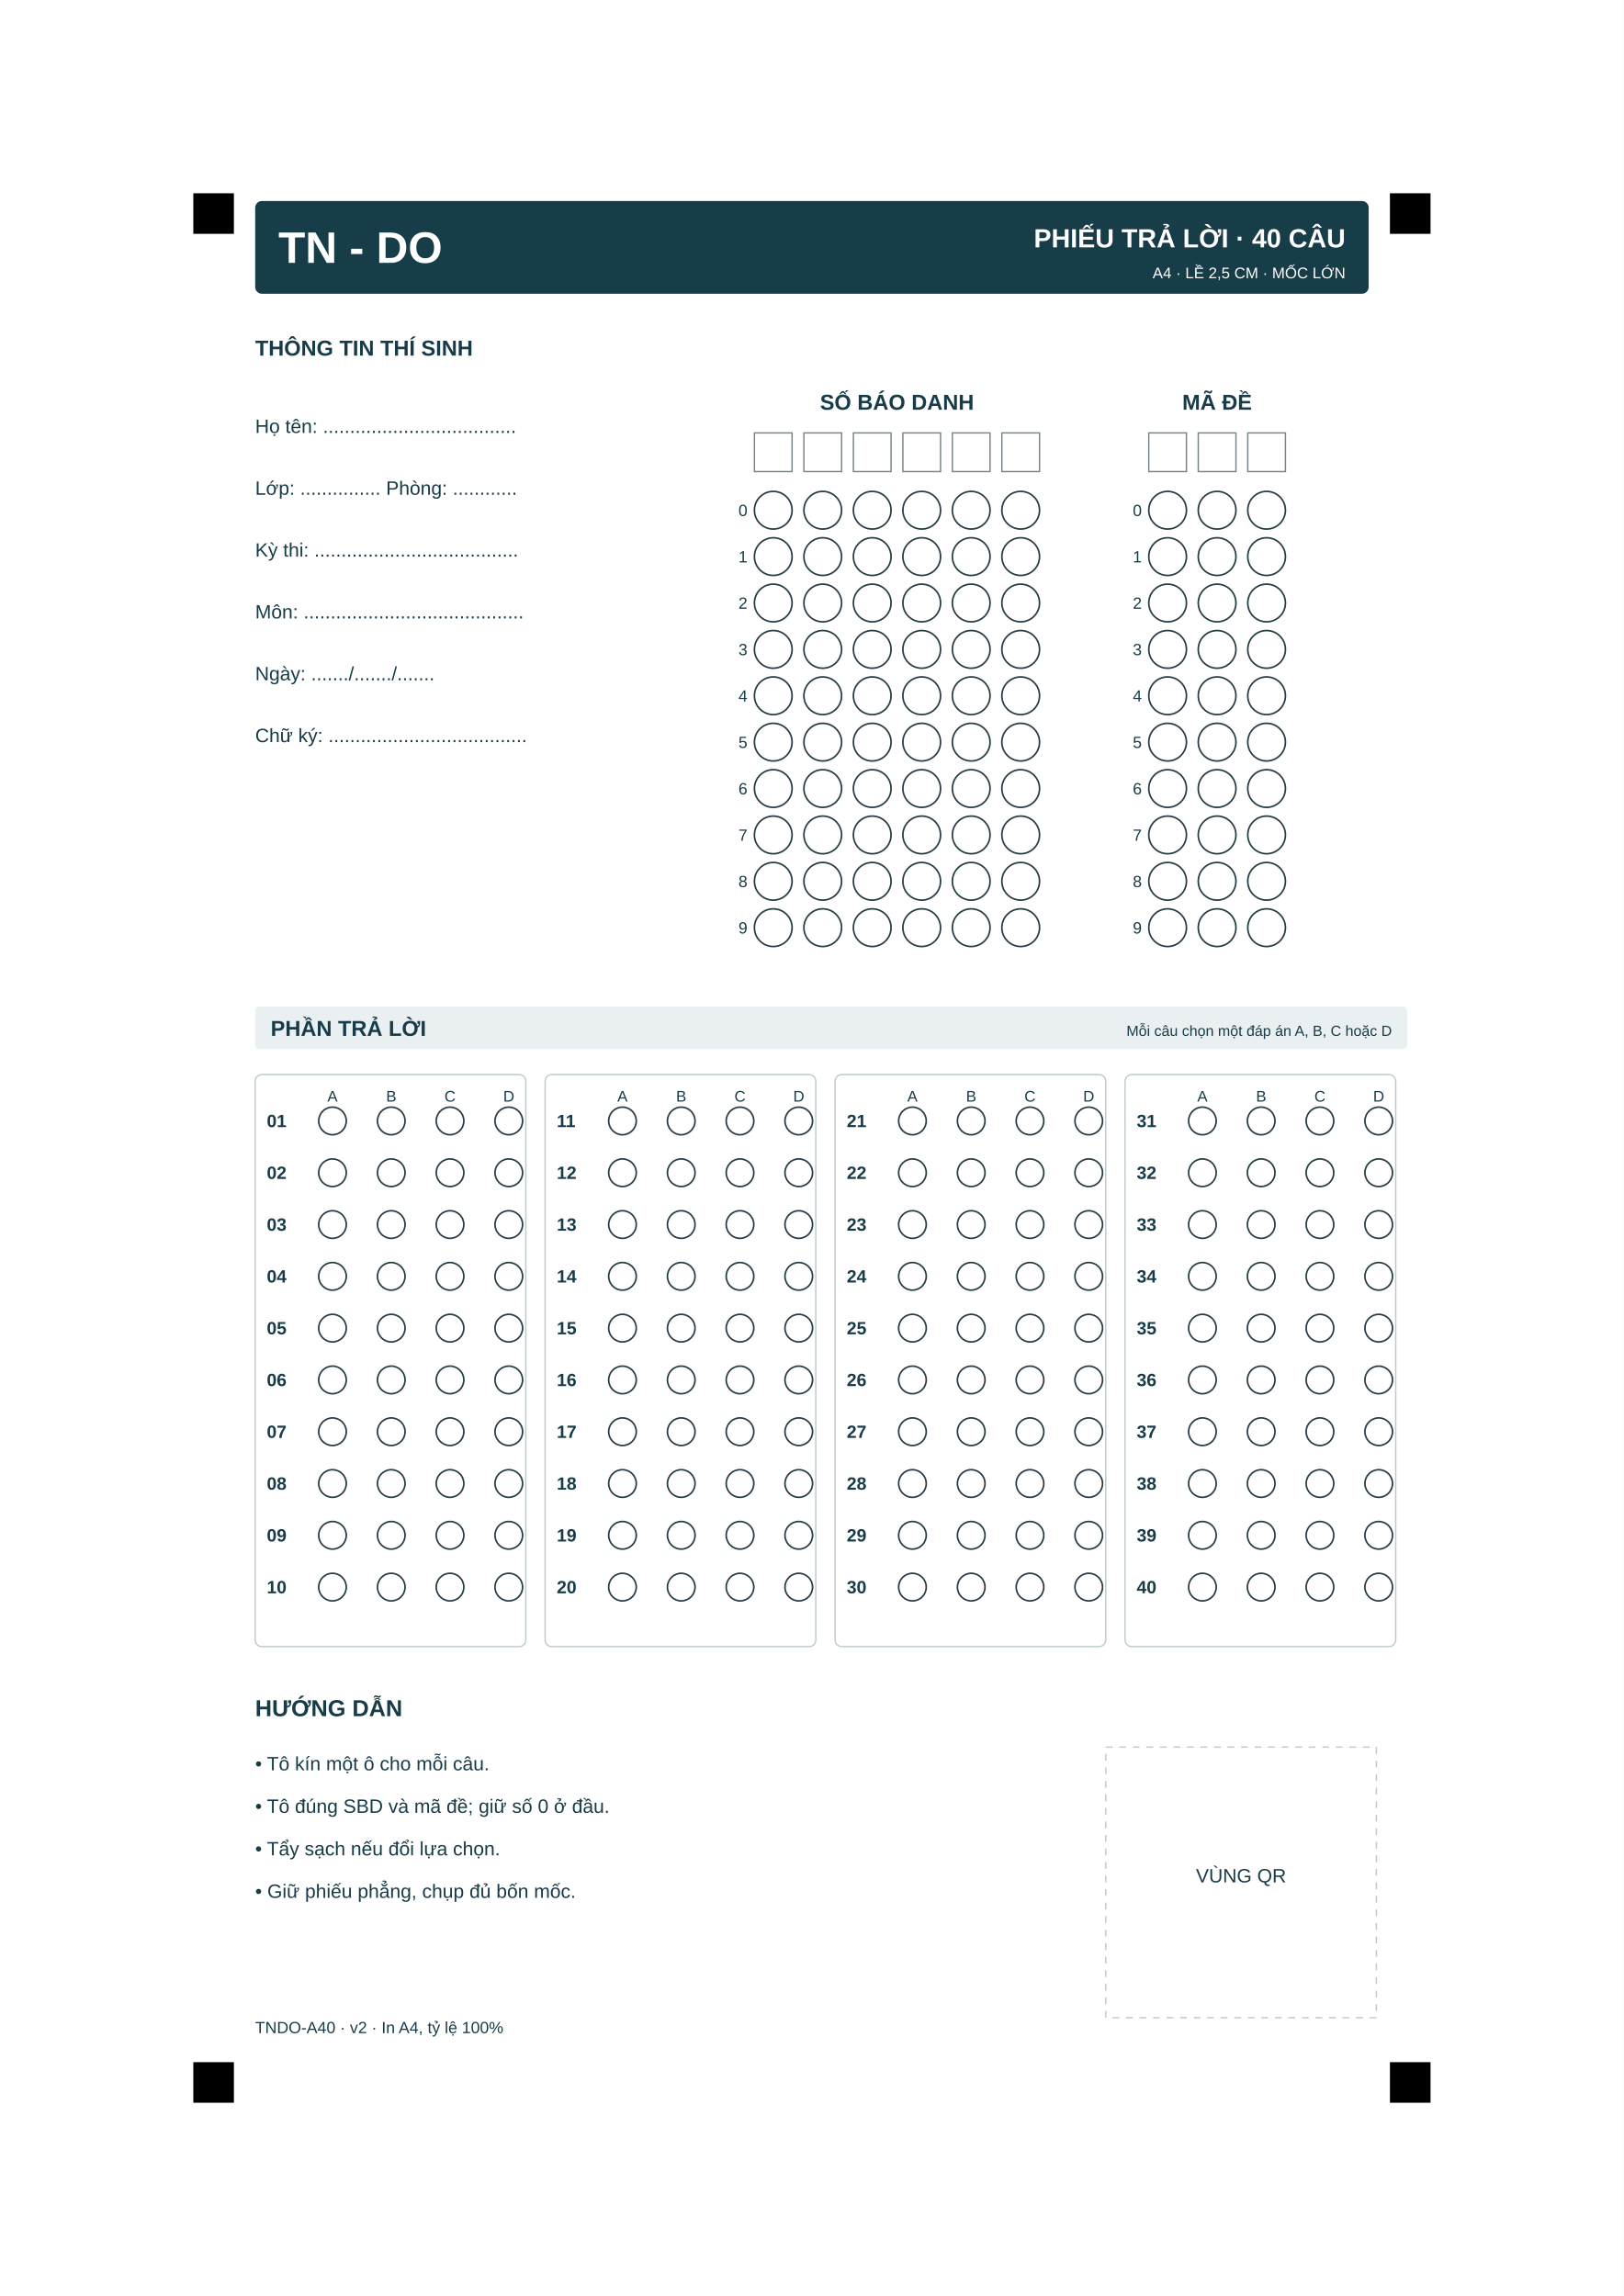
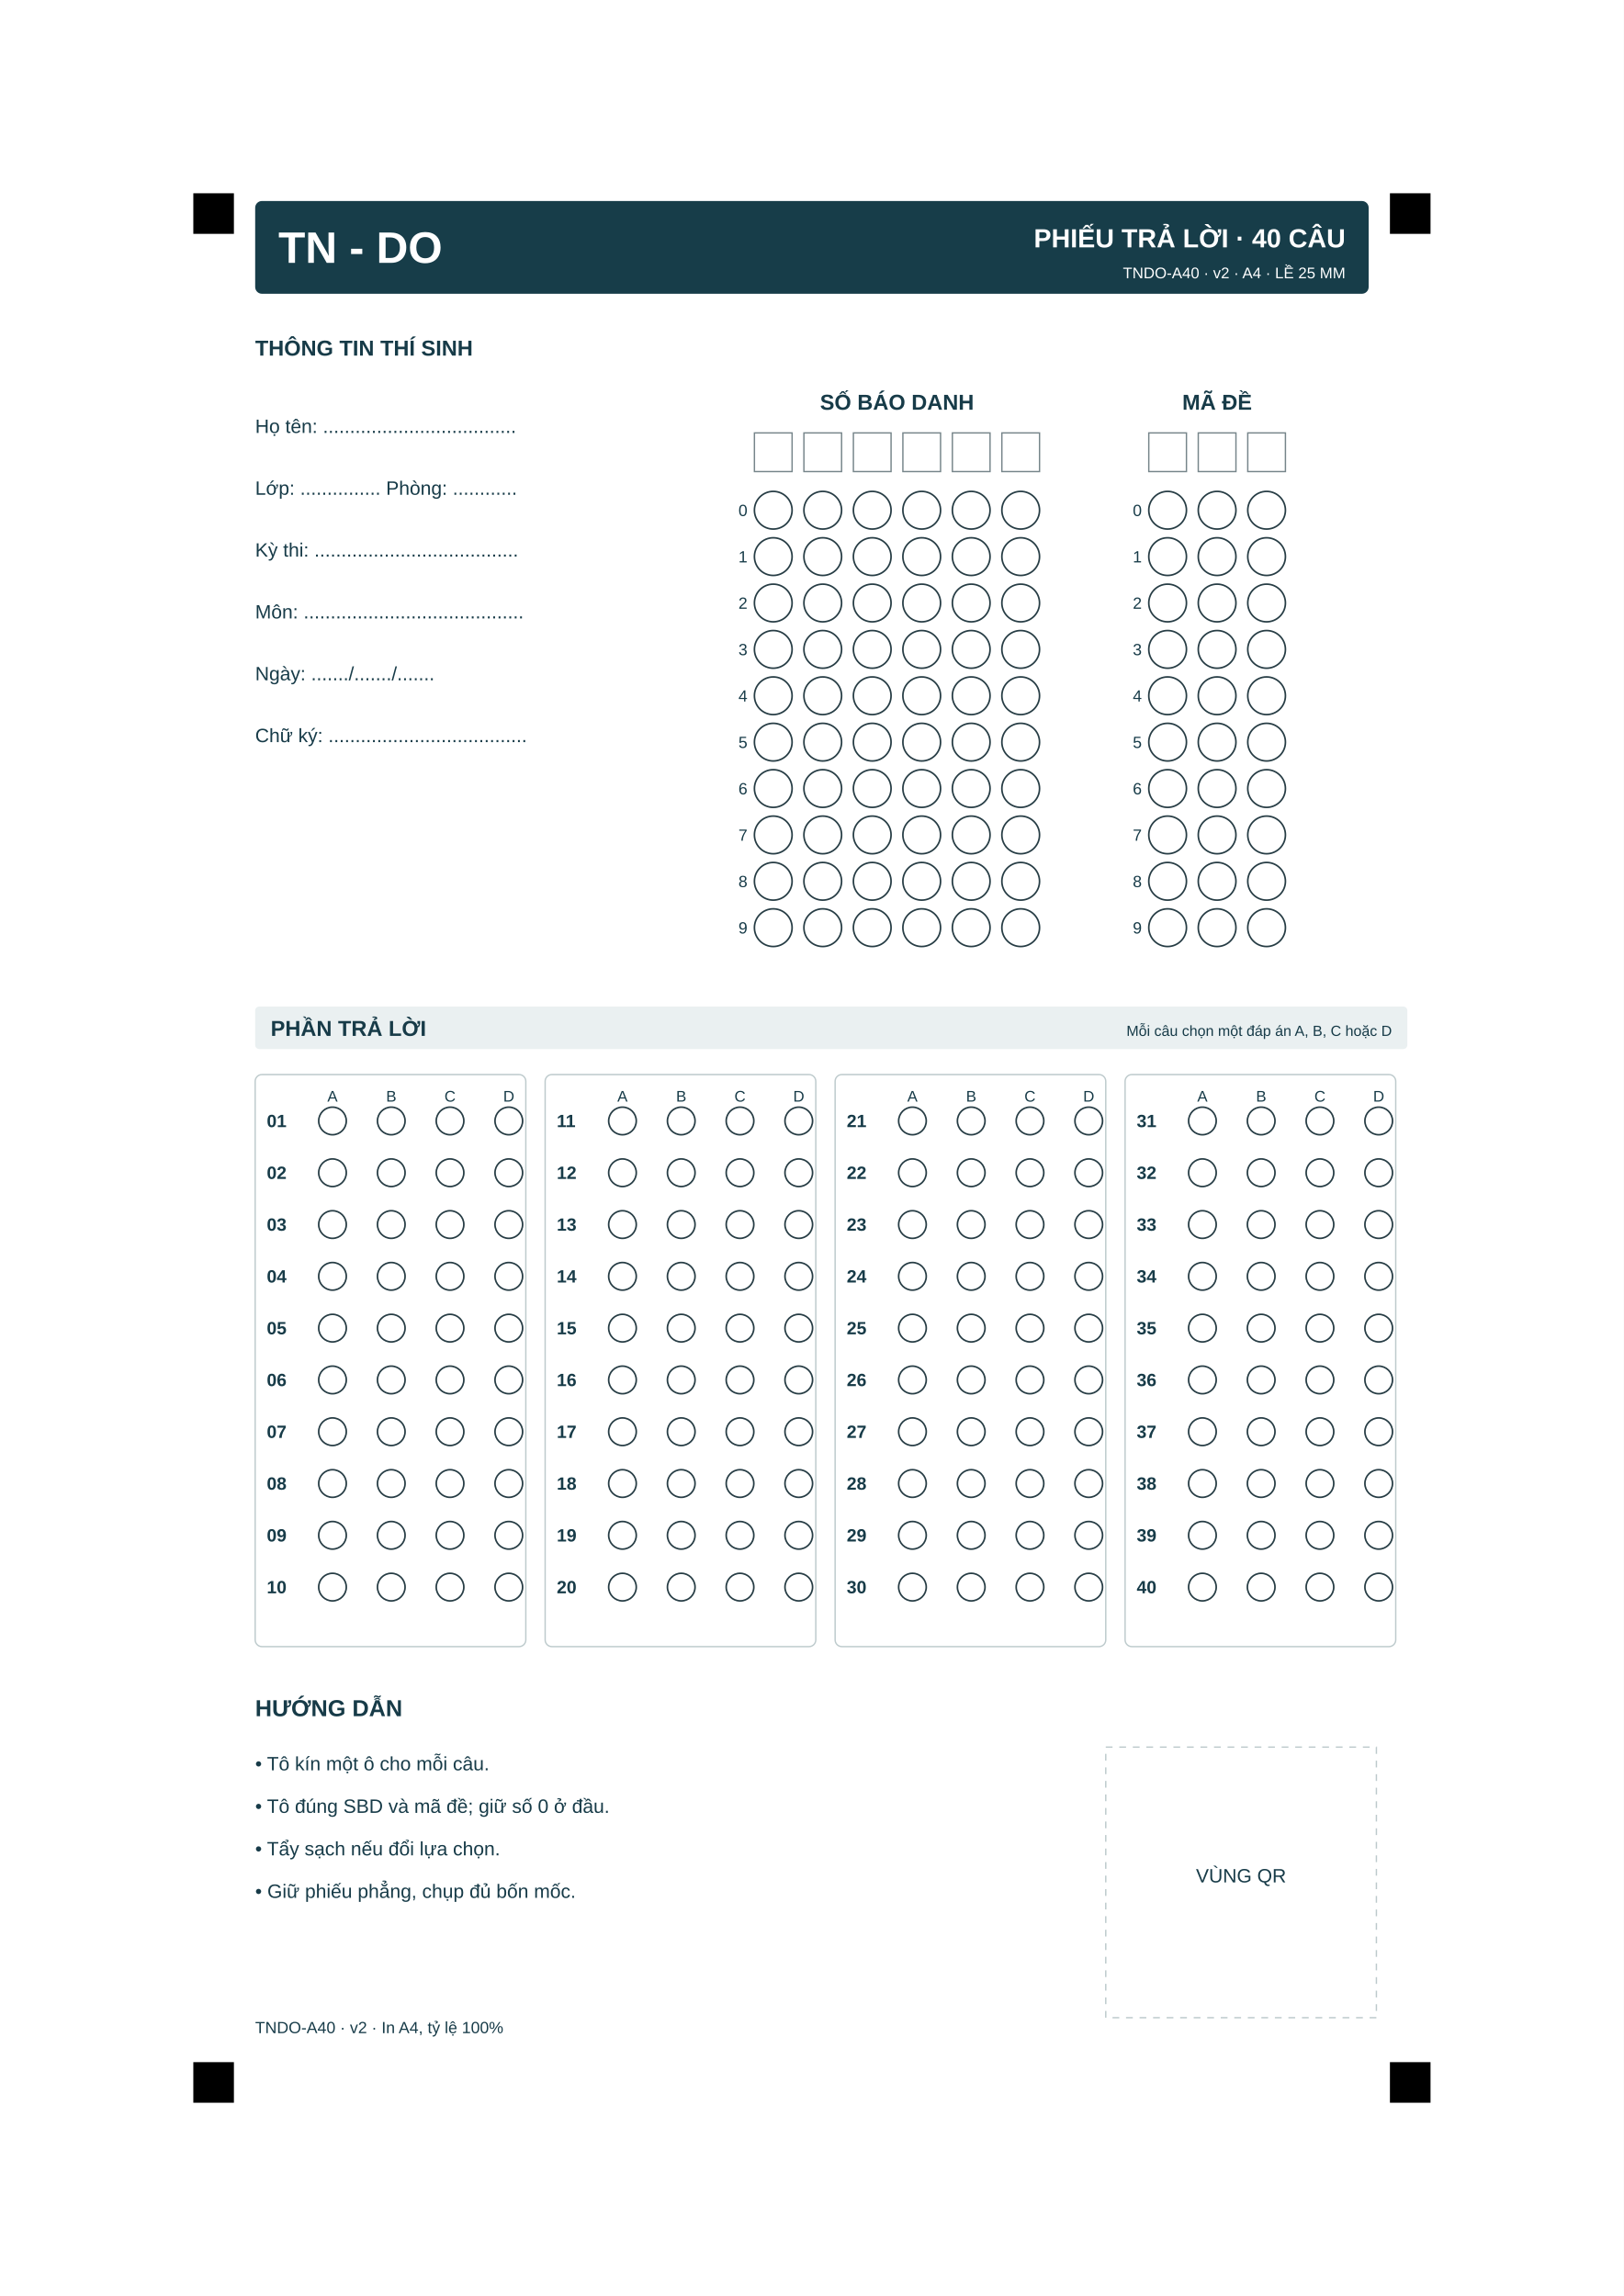
<svg xmlns="http://www.w3.org/2000/svg" width="1200" height="1697" viewBox="0 0 1200 1697" role="img" aria-label="TN - DO · A4 40 câu">
  <rect x="0" y="0" width="1200" height="1697" fill="white" />
  <rect x="188.571" y="148.559" width="822.857" height="68.566" rx="5" fill="#173d49" />
  <text x="205.714" y="194.269" font-family="Arial,sans-serif" font-size="32.571" fill="#173b48" font-weight="700" style="fill:white">TN - DO</text>
  <text x="994.286" y="182.842" font-family="Arial,sans-serif" font-size="19.429" fill="#173b48" font-weight="700" text-anchor="end" style="fill:white">PHIẾU TRẢ LỜI · 40 CÂU</text>
-   <text x="994.286" y="205.697" font-family="Arial,sans-serif" font-size="11.429" fill="#173b48" text-anchor="end" style="fill:white">A4 · LỀ 2,5 CM · MỐC LỚN</text>
+   <text x="994.286" y="205.697" font-family="Arial,sans-serif" font-size="11.429" fill="#173b48" text-anchor="end" style="fill:white">TNDO-A40 · v2 · A4 · LỀ 25 MM</text>
  <text x="188.571" y="262.835" font-family="Arial,sans-serif" font-size="16" fill="#173b48" font-weight="700">THÔNG TIN THÍ SINH</text>
  <text x="188.571" y="319.973" font-family="Arial,sans-serif" font-size="14.286" fill="#173b48">Họ tên: ....................................</text>
  <text x="188.571" y="365.684" font-family="Arial,sans-serif" font-size="14.286" fill="#173b48">Lớp: ............... Phòng: ............</text>
  <text x="188.571" y="411.394" font-family="Arial,sans-serif" font-size="14.286" fill="#173b48">Kỳ thi: ......................................</text>
  <text x="188.571" y="457.104" font-family="Arial,sans-serif" font-size="14.286" fill="#173b48">Môn: .........................................</text>
  <text x="188.571" y="502.815" font-family="Arial,sans-serif" font-size="14.286" fill="#173b48">Ngày: ......./......./.......</text>
  <text x="188.571" y="548.525" font-family="Arial,sans-serif" font-size="14.286" fill="#173b48">Chữ ký: .....................................</text>
  <text x="662.857" y="302.832" font-family="Arial,sans-serif" font-size="16" fill="#173b48" font-weight="700" text-anchor="middle">SỐ BÁO DANH</text>
  <rect x="557.509" y="319.973" width="27.84" height="28.569" fill="white" stroke="#76858a" stroke-width="1" />
  <circle cx="571.429" cy="377.111" r="13.92" fill="white" stroke="#273d45" stroke-width="1.2" />
  <circle cx="571.429" cy="411.394" r="13.92" fill="white" stroke="#273d45" stroke-width="1.2" />
  <circle cx="571.429" cy="445.677" r="13.92" fill="white" stroke="#273d45" stroke-width="1.2" />
  <circle cx="571.429" cy="479.96" r="13.92" fill="white" stroke="#273d45" stroke-width="1.2" />
  <circle cx="571.429" cy="514.242" r="13.92" fill="white" stroke="#273d45" stroke-width="1.2" />
  <circle cx="571.429" cy="548.525" r="13.92" fill="white" stroke="#273d45" stroke-width="1.2" />
  <circle cx="571.429" cy="582.808" r="13.92" fill="white" stroke="#273d45" stroke-width="1.2" />
  <circle cx="571.429" cy="617.091" r="13.92" fill="white" stroke="#273d45" stroke-width="1.2" />
  <circle cx="571.429" cy="651.374" r="13.92" fill="white" stroke="#273d45" stroke-width="1.2" />
  <circle cx="571.429" cy="685.657" r="13.92" fill="white" stroke="#273d45" stroke-width="1.2" />
  <rect x="594.08" y="319.973" width="27.84" height="28.569" fill="white" stroke="#76858a" stroke-width="1" />
  <circle cx="608" cy="377.111" r="13.92" fill="white" stroke="#273d45" stroke-width="1.2" />
  <circle cx="608" cy="411.394" r="13.92" fill="white" stroke="#273d45" stroke-width="1.2" />
  <circle cx="608" cy="445.677" r="13.92" fill="white" stroke="#273d45" stroke-width="1.2" />
  <circle cx="608" cy="479.96" r="13.92" fill="white" stroke="#273d45" stroke-width="1.2" />
  <circle cx="608" cy="514.242" r="13.92" fill="white" stroke="#273d45" stroke-width="1.2" />
  <circle cx="608" cy="548.525" r="13.92" fill="white" stroke="#273d45" stroke-width="1.2" />
  <circle cx="608" cy="582.808" r="13.92" fill="white" stroke="#273d45" stroke-width="1.2" />
  <circle cx="608" cy="617.091" r="13.92" fill="white" stroke="#273d45" stroke-width="1.2" />
  <circle cx="608" cy="651.374" r="13.92" fill="white" stroke="#273d45" stroke-width="1.2" />
  <circle cx="608" cy="685.657" r="13.92" fill="white" stroke="#273d45" stroke-width="1.2" />
  <rect x="630.651" y="319.973" width="27.84" height="28.569" fill="white" stroke="#76858a" stroke-width="1" />
  <circle cx="644.571" cy="377.111" r="13.92" fill="white" stroke="#273d45" stroke-width="1.2" />
  <circle cx="644.571" cy="411.394" r="13.92" fill="white" stroke="#273d45" stroke-width="1.2" />
  <circle cx="644.571" cy="445.677" r="13.92" fill="white" stroke="#273d45" stroke-width="1.2" />
  <circle cx="644.571" cy="479.96" r="13.92" fill="white" stroke="#273d45" stroke-width="1.2" />
  <circle cx="644.571" cy="514.242" r="13.92" fill="white" stroke="#273d45" stroke-width="1.2" />
  <circle cx="644.571" cy="548.525" r="13.92" fill="white" stroke="#273d45" stroke-width="1.2" />
  <circle cx="644.571" cy="582.808" r="13.92" fill="white" stroke="#273d45" stroke-width="1.2" />
  <circle cx="644.571" cy="617.091" r="13.92" fill="white" stroke="#273d45" stroke-width="1.2" />
  <circle cx="644.571" cy="651.374" r="13.92" fill="white" stroke="#273d45" stroke-width="1.2" />
  <circle cx="644.571" cy="685.657" r="13.92" fill="white" stroke="#273d45" stroke-width="1.2" />
  <rect x="667.223" y="319.973" width="27.84" height="28.569" fill="white" stroke="#76858a" stroke-width="1" />
  <circle cx="681.143" cy="377.111" r="13.92" fill="white" stroke="#273d45" stroke-width="1.2" />
  <circle cx="681.143" cy="411.394" r="13.92" fill="white" stroke="#273d45" stroke-width="1.2" />
  <circle cx="681.143" cy="445.677" r="13.92" fill="white" stroke="#273d45" stroke-width="1.2" />
  <circle cx="681.143" cy="479.96" r="13.92" fill="white" stroke="#273d45" stroke-width="1.2" />
  <circle cx="681.143" cy="514.242" r="13.92" fill="white" stroke="#273d45" stroke-width="1.2" />
  <circle cx="681.143" cy="548.525" r="13.92" fill="white" stroke="#273d45" stroke-width="1.2" />
  <circle cx="681.143" cy="582.808" r="13.92" fill="white" stroke="#273d45" stroke-width="1.2" />
  <circle cx="681.143" cy="617.091" r="13.92" fill="white" stroke="#273d45" stroke-width="1.2" />
  <circle cx="681.143" cy="651.374" r="13.92" fill="white" stroke="#273d45" stroke-width="1.2" />
  <circle cx="681.143" cy="685.657" r="13.92" fill="white" stroke="#273d45" stroke-width="1.2" />
  <rect x="703.794" y="319.973" width="27.84" height="28.569" fill="white" stroke="#76858a" stroke-width="1" />
  <circle cx="717.714" cy="377.111" r="13.92" fill="white" stroke="#273d45" stroke-width="1.2" />
  <circle cx="717.714" cy="411.394" r="13.92" fill="white" stroke="#273d45" stroke-width="1.2" />
  <circle cx="717.714" cy="445.677" r="13.92" fill="white" stroke="#273d45" stroke-width="1.2" />
  <circle cx="717.714" cy="479.96" r="13.92" fill="white" stroke="#273d45" stroke-width="1.2" />
  <circle cx="717.714" cy="514.242" r="13.92" fill="white" stroke="#273d45" stroke-width="1.2" />
  <circle cx="717.714" cy="548.525" r="13.92" fill="white" stroke="#273d45" stroke-width="1.2" />
  <circle cx="717.714" cy="582.808" r="13.92" fill="white" stroke="#273d45" stroke-width="1.2" />
  <circle cx="717.714" cy="617.091" r="13.92" fill="white" stroke="#273d45" stroke-width="1.2" />
  <circle cx="717.714" cy="651.374" r="13.92" fill="white" stroke="#273d45" stroke-width="1.2" />
  <circle cx="717.714" cy="685.657" r="13.92" fill="white" stroke="#273d45" stroke-width="1.2" />
  <rect x="740.366" y="319.973" width="27.84" height="28.569" fill="white" stroke="#76858a" stroke-width="1" />
  <circle cx="754.286" cy="377.111" r="13.92" fill="white" stroke="#273d45" stroke-width="1.2" />
  <circle cx="754.286" cy="411.394" r="13.92" fill="white" stroke="#273d45" stroke-width="1.2" />
  <circle cx="754.286" cy="445.677" r="13.92" fill="white" stroke="#273d45" stroke-width="1.2" />
  <circle cx="754.286" cy="479.96" r="13.92" fill="white" stroke="#273d45" stroke-width="1.2" />
  <circle cx="754.286" cy="514.242" r="13.92" fill="white" stroke="#273d45" stroke-width="1.2" />
  <circle cx="754.286" cy="548.525" r="13.92" fill="white" stroke="#273d45" stroke-width="1.2" />
  <circle cx="754.286" cy="582.808" r="13.92" fill="white" stroke="#273d45" stroke-width="1.2" />
  <circle cx="754.286" cy="617.091" r="13.92" fill="white" stroke="#273d45" stroke-width="1.2" />
  <circle cx="754.286" cy="651.374" r="13.92" fill="white" stroke="#273d45" stroke-width="1.2" />
  <circle cx="754.286" cy="685.657" r="13.92" fill="white" stroke="#273d45" stroke-width="1.2" />
  <text x="552.366" y="381.396" font-family="Arial,sans-serif" font-size="12" fill="#173b48" text-anchor="end">0</text>
  <text x="552.366" y="415.679" font-family="Arial,sans-serif" font-size="12" fill="#173b48" text-anchor="end">1</text>
  <text x="552.366" y="449.962" font-family="Arial,sans-serif" font-size="12" fill="#173b48" text-anchor="end">2</text>
  <text x="552.366" y="484.245" font-family="Arial,sans-serif" font-size="12" fill="#173b48" text-anchor="end">3</text>
  <text x="552.366" y="518.528" font-family="Arial,sans-serif" font-size="12" fill="#173b48" text-anchor="end">4</text>
  <text x="552.366" y="552.811" font-family="Arial,sans-serif" font-size="12" fill="#173b48" text-anchor="end">5</text>
  <text x="552.366" y="587.093" font-family="Arial,sans-serif" font-size="12" fill="#173b48" text-anchor="end">6</text>
  <text x="552.366" y="621.376" font-family="Arial,sans-serif" font-size="12" fill="#173b48" text-anchor="end">7</text>
  <text x="552.366" y="655.659" font-family="Arial,sans-serif" font-size="12" fill="#173b48" text-anchor="end">8</text>
  <text x="552.366" y="689.942" font-family="Arial,sans-serif" font-size="12" fill="#173b48" text-anchor="end">9</text>
  <text x="899.429" y="302.832" font-family="Arial,sans-serif" font-size="16" fill="#173b48" font-weight="700" text-anchor="middle">MÃ ĐỀ</text>
  <rect x="848.937" y="319.973" width="27.84" height="28.569" fill="white" stroke="#76858a" stroke-width="1" />
  <circle cx="862.857" cy="377.111" r="13.92" fill="white" stroke="#273d45" stroke-width="1.2" />
  <circle cx="862.857" cy="411.394" r="13.92" fill="white" stroke="#273d45" stroke-width="1.2" />
  <circle cx="862.857" cy="445.677" r="13.92" fill="white" stroke="#273d45" stroke-width="1.2" />
  <circle cx="862.857" cy="479.96" r="13.92" fill="white" stroke="#273d45" stroke-width="1.2" />
  <circle cx="862.857" cy="514.242" r="13.92" fill="white" stroke="#273d45" stroke-width="1.2" />
  <circle cx="862.857" cy="548.525" r="13.92" fill="white" stroke="#273d45" stroke-width="1.2" />
  <circle cx="862.857" cy="582.808" r="13.92" fill="white" stroke="#273d45" stroke-width="1.2" />
  <circle cx="862.857" cy="617.091" r="13.92" fill="white" stroke="#273d45" stroke-width="1.2" />
  <circle cx="862.857" cy="651.374" r="13.92" fill="white" stroke="#273d45" stroke-width="1.2" />
  <circle cx="862.857" cy="685.657" r="13.92" fill="white" stroke="#273d45" stroke-width="1.2" />
  <rect x="885.509" y="319.973" width="27.84" height="28.569" fill="white" stroke="#76858a" stroke-width="1" />
  <circle cx="899.429" cy="377.111" r="13.92" fill="white" stroke="#273d45" stroke-width="1.2" />
  <circle cx="899.429" cy="411.394" r="13.92" fill="white" stroke="#273d45" stroke-width="1.2" />
  <circle cx="899.429" cy="445.677" r="13.92" fill="white" stroke="#273d45" stroke-width="1.2" />
  <circle cx="899.429" cy="479.96" r="13.92" fill="white" stroke="#273d45" stroke-width="1.2" />
  <circle cx="899.429" cy="514.242" r="13.92" fill="white" stroke="#273d45" stroke-width="1.2" />
  <circle cx="899.429" cy="548.525" r="13.92" fill="white" stroke="#273d45" stroke-width="1.2" />
  <circle cx="899.429" cy="582.808" r="13.92" fill="white" stroke="#273d45" stroke-width="1.2" />
  <circle cx="899.429" cy="617.091" r="13.92" fill="white" stroke="#273d45" stroke-width="1.2" />
  <circle cx="899.429" cy="651.374" r="13.92" fill="white" stroke="#273d45" stroke-width="1.2" />
  <circle cx="899.429" cy="685.657" r="13.92" fill="white" stroke="#273d45" stroke-width="1.2" />
  <rect x="922.08" y="319.973" width="27.84" height="28.569" fill="white" stroke="#76858a" stroke-width="1" />
  <circle cx="936" cy="377.111" r="13.92" fill="white" stroke="#273d45" stroke-width="1.2" />
  <circle cx="936" cy="411.394" r="13.92" fill="white" stroke="#273d45" stroke-width="1.2" />
  <circle cx="936" cy="445.677" r="13.92" fill="white" stroke="#273d45" stroke-width="1.2" />
  <circle cx="936" cy="479.96" r="13.92" fill="white" stroke="#273d45" stroke-width="1.2" />
  <circle cx="936" cy="514.242" r="13.92" fill="white" stroke="#273d45" stroke-width="1.2" />
  <circle cx="936" cy="548.525" r="13.92" fill="white" stroke="#273d45" stroke-width="1.2" />
  <circle cx="936" cy="582.808" r="13.92" fill="white" stroke="#273d45" stroke-width="1.2" />
  <circle cx="936" cy="617.091" r="13.92" fill="white" stroke="#273d45" stroke-width="1.2" />
  <circle cx="936" cy="651.374" r="13.92" fill="white" stroke="#273d45" stroke-width="1.2" />
  <circle cx="936" cy="685.657" r="13.92" fill="white" stroke="#273d45" stroke-width="1.2" />
  <text x="843.794" y="381.396" font-family="Arial,sans-serif" font-size="12" fill="#173b48" text-anchor="end">0</text>
  <text x="843.794" y="415.679" font-family="Arial,sans-serif" font-size="12" fill="#173b48" text-anchor="end">1</text>
  <text x="843.794" y="449.962" font-family="Arial,sans-serif" font-size="12" fill="#173b48" text-anchor="end">2</text>
  <text x="843.794" y="484.245" font-family="Arial,sans-serif" font-size="12" fill="#173b48" text-anchor="end">3</text>
  <text x="843.794" y="518.528" font-family="Arial,sans-serif" font-size="12" fill="#173b48" text-anchor="end">4</text>
  <text x="843.794" y="552.811" font-family="Arial,sans-serif" font-size="12" fill="#173b48" text-anchor="end">5</text>
  <text x="843.794" y="587.093" font-family="Arial,sans-serif" font-size="12" fill="#173b48" text-anchor="end">6</text>
  <text x="843.794" y="621.376" font-family="Arial,sans-serif" font-size="12" fill="#173b48" text-anchor="end">7</text>
  <text x="843.794" y="655.659" font-family="Arial,sans-serif" font-size="12" fill="#173b48" text-anchor="end">8</text>
  <text x="843.794" y="689.942" font-family="Arial,sans-serif" font-size="12" fill="#173b48" text-anchor="end">9</text>
  <rect x="188.571" y="743.937" width="851.429" height="31.426" rx="3" fill="#eaf0f1" />
  <text x="200" y="765.65" font-family="Arial,sans-serif" font-size="16" fill="#173b48" font-weight="700">PHẦN TRẢ LỜI</text>
  <text x="1028.571" y="765.65" font-family="Arial,sans-serif" font-size="10.857" fill="#173b48" text-anchor="end">Mỗi câu chọn một đáp án A, B, C hoặc D</text>
  <rect x="188.571" y="794.219" width="200" height="422.822" rx="5" fill="white" stroke="#bdcacc" stroke-width="1" />
  <text x="245.714" y="814.217" font-family="Arial,sans-serif" font-size="11.429" fill="#173b48" text-anchor="middle">A</text>
  <text x="289.143" y="814.217" font-family="Arial,sans-serif" font-size="11.429" fill="#173b48" text-anchor="middle">B</text>
  <text x="332.571" y="814.217" font-family="Arial,sans-serif" font-size="11.429" fill="#173b48" text-anchor="middle">C</text>
  <text x="376" y="814.217" font-family="Arial,sans-serif" font-size="11.429" fill="#173b48" text-anchor="middle">D</text>
  <text x="197.143" y="833.073" font-family="Arial,sans-serif" font-size="13.143" fill="#173b48" font-weight="700">01</text>
  <circle cx="245.714" cy="828.502" r="10.2" fill="white" stroke="#273d45" stroke-width="1.2" />
  <circle cx="289.143" cy="828.502" r="10.2" fill="white" stroke="#273d45" stroke-width="1.2" />
  <circle cx="332.571" cy="828.502" r="10.2" fill="white" stroke="#273d45" stroke-width="1.2" />
  <circle cx="376" cy="828.502" r="10.2" fill="white" stroke="#273d45" stroke-width="1.2" />
  <text x="197.143" y="871.355" font-family="Arial,sans-serif" font-size="13.143" fill="#173b48" font-weight="700">02</text>
  <circle cx="245.714" cy="866.784" r="10.2" fill="white" stroke="#273d45" stroke-width="1.2" />
  <circle cx="289.143" cy="866.784" r="10.2" fill="white" stroke="#273d45" stroke-width="1.2" />
  <circle cx="332.571" cy="866.784" r="10.2" fill="white" stroke="#273d45" stroke-width="1.2" />
  <circle cx="376" cy="866.784" r="10.2" fill="white" stroke="#273d45" stroke-width="1.2" />
  <text x="197.143" y="909.638" font-family="Arial,sans-serif" font-size="13.143" fill="#173b48" font-weight="700">03</text>
  <circle cx="245.714" cy="905.067" r="10.2" fill="white" stroke="#273d45" stroke-width="1.2" />
  <circle cx="289.143" cy="905.067" r="10.2" fill="white" stroke="#273d45" stroke-width="1.2" />
  <circle cx="332.571" cy="905.067" r="10.2" fill="white" stroke="#273d45" stroke-width="1.2" />
  <circle cx="376" cy="905.067" r="10.2" fill="white" stroke="#273d45" stroke-width="1.2" />
  <text x="197.143" y="947.92" font-family="Arial,sans-serif" font-size="13.143" fill="#173b48" font-weight="700">04</text>
  <circle cx="245.714" cy="943.349" r="10.2" fill="white" stroke="#273d45" stroke-width="1.2" />
  <circle cx="289.143" cy="943.349" r="10.2" fill="white" stroke="#273d45" stroke-width="1.2" />
  <circle cx="332.571" cy="943.349" r="10.2" fill="white" stroke="#273d45" stroke-width="1.2" />
  <circle cx="376" cy="943.349" r="10.2" fill="white" stroke="#273d45" stroke-width="1.2" />
  <text x="197.143" y="986.203" font-family="Arial,sans-serif" font-size="13.143" fill="#173b48" font-weight="700">05</text>
  <circle cx="245.714" cy="981.632" r="10.2" fill="white" stroke="#273d45" stroke-width="1.2" />
  <circle cx="289.143" cy="981.632" r="10.2" fill="white" stroke="#273d45" stroke-width="1.2" />
  <circle cx="332.571" cy="981.632" r="10.2" fill="white" stroke="#273d45" stroke-width="1.2" />
  <circle cx="376" cy="981.632" r="10.2" fill="white" stroke="#273d45" stroke-width="1.2" />
  <text x="197.143" y="1024.485" font-family="Arial,sans-serif" font-size="13.143" fill="#173b48" font-weight="700">06</text>
  <circle cx="245.714" cy="1019.914" r="10.2" fill="white" stroke="#273d45" stroke-width="1.2" />
  <circle cx="289.143" cy="1019.914" r="10.2" fill="white" stroke="#273d45" stroke-width="1.2" />
  <circle cx="332.571" cy="1019.914" r="10.2" fill="white" stroke="#273d45" stroke-width="1.2" />
  <circle cx="376" cy="1019.914" r="10.2" fill="white" stroke="#273d45" stroke-width="1.2" />
  <text x="197.143" y="1062.768" font-family="Arial,sans-serif" font-size="13.143" fill="#173b48" font-weight="700">07</text>
  <circle cx="245.714" cy="1058.197" r="10.2" fill="white" stroke="#273d45" stroke-width="1.2" />
  <circle cx="289.143" cy="1058.197" r="10.2" fill="white" stroke="#273d45" stroke-width="1.2" />
  <circle cx="332.571" cy="1058.197" r="10.2" fill="white" stroke="#273d45" stroke-width="1.2" />
  <circle cx="376" cy="1058.197" r="10.2" fill="white" stroke="#273d45" stroke-width="1.2" />
  <text x="197.143" y="1101.05" font-family="Arial,sans-serif" font-size="13.143" fill="#173b48" font-weight="700">08</text>
  <circle cx="245.714" cy="1096.479" r="10.2" fill="white" stroke="#273d45" stroke-width="1.2" />
  <circle cx="289.143" cy="1096.479" r="10.2" fill="white" stroke="#273d45" stroke-width="1.2" />
  <circle cx="332.571" cy="1096.479" r="10.2" fill="white" stroke="#273d45" stroke-width="1.2" />
  <circle cx="376" cy="1096.479" r="10.2" fill="white" stroke="#273d45" stroke-width="1.2" />
  <text x="197.143" y="1139.333" font-family="Arial,sans-serif" font-size="13.143" fill="#173b48" font-weight="700">09</text>
  <circle cx="245.714" cy="1134.762" r="10.2" fill="white" stroke="#273d45" stroke-width="1.2" />
  <circle cx="289.143" cy="1134.762" r="10.2" fill="white" stroke="#273d45" stroke-width="1.2" />
  <circle cx="332.571" cy="1134.762" r="10.2" fill="white" stroke="#273d45" stroke-width="1.2" />
  <circle cx="376" cy="1134.762" r="10.2" fill="white" stroke="#273d45" stroke-width="1.2" />
  <text x="197.143" y="1177.615" font-family="Arial,sans-serif" font-size="13.143" fill="#173b48" font-weight="700">10</text>
  <circle cx="245.714" cy="1173.044" r="10.2" fill="white" stroke="#273d45" stroke-width="1.2" />
  <circle cx="289.143" cy="1173.044" r="10.2" fill="white" stroke="#273d45" stroke-width="1.2" />
  <circle cx="332.571" cy="1173.044" r="10.2" fill="white" stroke="#273d45" stroke-width="1.2" />
  <circle cx="376" cy="1173.044" r="10.2" fill="white" stroke="#273d45" stroke-width="1.2" />
  <rect x="402.857" y="794.219" width="200" height="422.822" rx="5" fill="white" stroke="#bdcacc" stroke-width="1" />
  <text x="460" y="814.217" font-family="Arial,sans-serif" font-size="11.429" fill="#173b48" text-anchor="middle">A</text>
  <text x="503.429" y="814.217" font-family="Arial,sans-serif" font-size="11.429" fill="#173b48" text-anchor="middle">B</text>
  <text x="546.857" y="814.217" font-family="Arial,sans-serif" font-size="11.429" fill="#173b48" text-anchor="middle">C</text>
  <text x="590.286" y="814.217" font-family="Arial,sans-serif" font-size="11.429" fill="#173b48" text-anchor="middle">D</text>
  <text x="411.429" y="833.073" font-family="Arial,sans-serif" font-size="13.143" fill="#173b48" font-weight="700">11</text>
  <circle cx="460" cy="828.502" r="10.2" fill="white" stroke="#273d45" stroke-width="1.2" />
  <circle cx="503.429" cy="828.502" r="10.2" fill="white" stroke="#273d45" stroke-width="1.2" />
  <circle cx="546.857" cy="828.502" r="10.2" fill="white" stroke="#273d45" stroke-width="1.2" />
  <circle cx="590.286" cy="828.502" r="10.2" fill="white" stroke="#273d45" stroke-width="1.2" />
  <text x="411.429" y="871.355" font-family="Arial,sans-serif" font-size="13.143" fill="#173b48" font-weight="700">12</text>
  <circle cx="460" cy="866.784" r="10.2" fill="white" stroke="#273d45" stroke-width="1.2" />
  <circle cx="503.429" cy="866.784" r="10.2" fill="white" stroke="#273d45" stroke-width="1.2" />
  <circle cx="546.857" cy="866.784" r="10.2" fill="white" stroke="#273d45" stroke-width="1.2" />
  <circle cx="590.286" cy="866.784" r="10.2" fill="white" stroke="#273d45" stroke-width="1.2" />
  <text x="411.429" y="909.638" font-family="Arial,sans-serif" font-size="13.143" fill="#173b48" font-weight="700">13</text>
  <circle cx="460" cy="905.067" r="10.2" fill="white" stroke="#273d45" stroke-width="1.2" />
  <circle cx="503.429" cy="905.067" r="10.2" fill="white" stroke="#273d45" stroke-width="1.2" />
  <circle cx="546.857" cy="905.067" r="10.2" fill="white" stroke="#273d45" stroke-width="1.2" />
  <circle cx="590.286" cy="905.067" r="10.2" fill="white" stroke="#273d45" stroke-width="1.2" />
  <text x="411.429" y="947.92" font-family="Arial,sans-serif" font-size="13.143" fill="#173b48" font-weight="700">14</text>
  <circle cx="460" cy="943.349" r="10.2" fill="white" stroke="#273d45" stroke-width="1.2" />
  <circle cx="503.429" cy="943.349" r="10.2" fill="white" stroke="#273d45" stroke-width="1.2" />
  <circle cx="546.857" cy="943.349" r="10.2" fill="white" stroke="#273d45" stroke-width="1.2" />
  <circle cx="590.286" cy="943.349" r="10.2" fill="white" stroke="#273d45" stroke-width="1.2" />
  <text x="411.429" y="986.203" font-family="Arial,sans-serif" font-size="13.143" fill="#173b48" font-weight="700">15</text>
  <circle cx="460" cy="981.632" r="10.2" fill="white" stroke="#273d45" stroke-width="1.2" />
  <circle cx="503.429" cy="981.632" r="10.2" fill="white" stroke="#273d45" stroke-width="1.2" />
  <circle cx="546.857" cy="981.632" r="10.2" fill="white" stroke="#273d45" stroke-width="1.2" />
  <circle cx="590.286" cy="981.632" r="10.2" fill="white" stroke="#273d45" stroke-width="1.2" />
  <text x="411.429" y="1024.485" font-family="Arial,sans-serif" font-size="13.143" fill="#173b48" font-weight="700">16</text>
  <circle cx="460" cy="1019.914" r="10.2" fill="white" stroke="#273d45" stroke-width="1.2" />
  <circle cx="503.429" cy="1019.914" r="10.2" fill="white" stroke="#273d45" stroke-width="1.2" />
  <circle cx="546.857" cy="1019.914" r="10.2" fill="white" stroke="#273d45" stroke-width="1.2" />
  <circle cx="590.286" cy="1019.914" r="10.2" fill="white" stroke="#273d45" stroke-width="1.2" />
  <text x="411.429" y="1062.768" font-family="Arial,sans-serif" font-size="13.143" fill="#173b48" font-weight="700">17</text>
  <circle cx="460" cy="1058.197" r="10.2" fill="white" stroke="#273d45" stroke-width="1.2" />
  <circle cx="503.429" cy="1058.197" r="10.2" fill="white" stroke="#273d45" stroke-width="1.2" />
  <circle cx="546.857" cy="1058.197" r="10.2" fill="white" stroke="#273d45" stroke-width="1.2" />
  <circle cx="590.286" cy="1058.197" r="10.2" fill="white" stroke="#273d45" stroke-width="1.2" />
  <text x="411.429" y="1101.05" font-family="Arial,sans-serif" font-size="13.143" fill="#173b48" font-weight="700">18</text>
  <circle cx="460" cy="1096.479" r="10.2" fill="white" stroke="#273d45" stroke-width="1.2" />
  <circle cx="503.429" cy="1096.479" r="10.2" fill="white" stroke="#273d45" stroke-width="1.2" />
  <circle cx="546.857" cy="1096.479" r="10.2" fill="white" stroke="#273d45" stroke-width="1.2" />
  <circle cx="590.286" cy="1096.479" r="10.2" fill="white" stroke="#273d45" stroke-width="1.2" />
  <text x="411.429" y="1139.333" font-family="Arial,sans-serif" font-size="13.143" fill="#173b48" font-weight="700">19</text>
  <circle cx="460" cy="1134.762" r="10.2" fill="white" stroke="#273d45" stroke-width="1.2" />
  <circle cx="503.429" cy="1134.762" r="10.2" fill="white" stroke="#273d45" stroke-width="1.2" />
  <circle cx="546.857" cy="1134.762" r="10.2" fill="white" stroke="#273d45" stroke-width="1.2" />
  <circle cx="590.286" cy="1134.762" r="10.2" fill="white" stroke="#273d45" stroke-width="1.2" />
  <text x="411.429" y="1177.615" font-family="Arial,sans-serif" font-size="13.143" fill="#173b48" font-weight="700">20</text>
  <circle cx="460" cy="1173.044" r="10.2" fill="white" stroke="#273d45" stroke-width="1.2" />
  <circle cx="503.429" cy="1173.044" r="10.2" fill="white" stroke="#273d45" stroke-width="1.2" />
  <circle cx="546.857" cy="1173.044" r="10.2" fill="white" stroke="#273d45" stroke-width="1.2" />
  <circle cx="590.286" cy="1173.044" r="10.2" fill="white" stroke="#273d45" stroke-width="1.2" />
  <rect x="617.143" y="794.219" width="200" height="422.822" rx="5" fill="white" stroke="#bdcacc" stroke-width="1" />
  <text x="674.286" y="814.217" font-family="Arial,sans-serif" font-size="11.429" fill="#173b48" text-anchor="middle">A</text>
  <text x="717.714" y="814.217" font-family="Arial,sans-serif" font-size="11.429" fill="#173b48" text-anchor="middle">B</text>
  <text x="761.143" y="814.217" font-family="Arial,sans-serif" font-size="11.429" fill="#173b48" text-anchor="middle">C</text>
  <text x="804.571" y="814.217" font-family="Arial,sans-serif" font-size="11.429" fill="#173b48" text-anchor="middle">D</text>
  <text x="625.714" y="833.073" font-family="Arial,sans-serif" font-size="13.143" fill="#173b48" font-weight="700">21</text>
  <circle cx="674.286" cy="828.502" r="10.2" fill="white" stroke="#273d45" stroke-width="1.2" />
  <circle cx="717.714" cy="828.502" r="10.2" fill="white" stroke="#273d45" stroke-width="1.2" />
  <circle cx="761.143" cy="828.502" r="10.2" fill="white" stroke="#273d45" stroke-width="1.2" />
  <circle cx="804.571" cy="828.502" r="10.2" fill="white" stroke="#273d45" stroke-width="1.2" />
  <text x="625.714" y="871.355" font-family="Arial,sans-serif" font-size="13.143" fill="#173b48" font-weight="700">22</text>
  <circle cx="674.286" cy="866.784" r="10.2" fill="white" stroke="#273d45" stroke-width="1.2" />
  <circle cx="717.714" cy="866.784" r="10.2" fill="white" stroke="#273d45" stroke-width="1.2" />
  <circle cx="761.143" cy="866.784" r="10.2" fill="white" stroke="#273d45" stroke-width="1.2" />
  <circle cx="804.571" cy="866.784" r="10.2" fill="white" stroke="#273d45" stroke-width="1.2" />
  <text x="625.714" y="909.638" font-family="Arial,sans-serif" font-size="13.143" fill="#173b48" font-weight="700">23</text>
  <circle cx="674.286" cy="905.067" r="10.2" fill="white" stroke="#273d45" stroke-width="1.2" />
  <circle cx="717.714" cy="905.067" r="10.2" fill="white" stroke="#273d45" stroke-width="1.2" />
  <circle cx="761.143" cy="905.067" r="10.2" fill="white" stroke="#273d45" stroke-width="1.2" />
  <circle cx="804.571" cy="905.067" r="10.2" fill="white" stroke="#273d45" stroke-width="1.2" />
  <text x="625.714" y="947.92" font-family="Arial,sans-serif" font-size="13.143" fill="#173b48" font-weight="700">24</text>
  <circle cx="674.286" cy="943.349" r="10.2" fill="white" stroke="#273d45" stroke-width="1.2" />
  <circle cx="717.714" cy="943.349" r="10.2" fill="white" stroke="#273d45" stroke-width="1.2" />
  <circle cx="761.143" cy="943.349" r="10.2" fill="white" stroke="#273d45" stroke-width="1.2" />
  <circle cx="804.571" cy="943.349" r="10.2" fill="white" stroke="#273d45" stroke-width="1.2" />
  <text x="625.714" y="986.203" font-family="Arial,sans-serif" font-size="13.143" fill="#173b48" font-weight="700">25</text>
  <circle cx="674.286" cy="981.632" r="10.2" fill="white" stroke="#273d45" stroke-width="1.2" />
  <circle cx="717.714" cy="981.632" r="10.2" fill="white" stroke="#273d45" stroke-width="1.2" />
  <circle cx="761.143" cy="981.632" r="10.2" fill="white" stroke="#273d45" stroke-width="1.2" />
  <circle cx="804.571" cy="981.632" r="10.2" fill="white" stroke="#273d45" stroke-width="1.2" />
  <text x="625.714" y="1024.485" font-family="Arial,sans-serif" font-size="13.143" fill="#173b48" font-weight="700">26</text>
  <circle cx="674.286" cy="1019.914" r="10.2" fill="white" stroke="#273d45" stroke-width="1.2" />
  <circle cx="717.714" cy="1019.914" r="10.2" fill="white" stroke="#273d45" stroke-width="1.2" />
  <circle cx="761.143" cy="1019.914" r="10.2" fill="white" stroke="#273d45" stroke-width="1.2" />
  <circle cx="804.571" cy="1019.914" r="10.2" fill="white" stroke="#273d45" stroke-width="1.2" />
  <text x="625.714" y="1062.768" font-family="Arial,sans-serif" font-size="13.143" fill="#173b48" font-weight="700">27</text>
  <circle cx="674.286" cy="1058.197" r="10.2" fill="white" stroke="#273d45" stroke-width="1.2" />
  <circle cx="717.714" cy="1058.197" r="10.2" fill="white" stroke="#273d45" stroke-width="1.2" />
  <circle cx="761.143" cy="1058.197" r="10.2" fill="white" stroke="#273d45" stroke-width="1.2" />
  <circle cx="804.571" cy="1058.197" r="10.2" fill="white" stroke="#273d45" stroke-width="1.2" />
  <text x="625.714" y="1101.05" font-family="Arial,sans-serif" font-size="13.143" fill="#173b48" font-weight="700">28</text>
  <circle cx="674.286" cy="1096.479" r="10.2" fill="white" stroke="#273d45" stroke-width="1.2" />
  <circle cx="717.714" cy="1096.479" r="10.2" fill="white" stroke="#273d45" stroke-width="1.2" />
  <circle cx="761.143" cy="1096.479" r="10.2" fill="white" stroke="#273d45" stroke-width="1.2" />
  <circle cx="804.571" cy="1096.479" r="10.2" fill="white" stroke="#273d45" stroke-width="1.2" />
  <text x="625.714" y="1139.333" font-family="Arial,sans-serif" font-size="13.143" fill="#173b48" font-weight="700">29</text>
  <circle cx="674.286" cy="1134.762" r="10.2" fill="white" stroke="#273d45" stroke-width="1.2" />
  <circle cx="717.714" cy="1134.762" r="10.2" fill="white" stroke="#273d45" stroke-width="1.2" />
  <circle cx="761.143" cy="1134.762" r="10.2" fill="white" stroke="#273d45" stroke-width="1.2" />
  <circle cx="804.571" cy="1134.762" r="10.2" fill="white" stroke="#273d45" stroke-width="1.2" />
  <text x="625.714" y="1177.615" font-family="Arial,sans-serif" font-size="13.143" fill="#173b48" font-weight="700">30</text>
  <circle cx="674.286" cy="1173.044" r="10.2" fill="white" stroke="#273d45" stroke-width="1.2" />
  <circle cx="717.714" cy="1173.044" r="10.2" fill="white" stroke="#273d45" stroke-width="1.2" />
  <circle cx="761.143" cy="1173.044" r="10.2" fill="white" stroke="#273d45" stroke-width="1.2" />
  <circle cx="804.571" cy="1173.044" r="10.2" fill="white" stroke="#273d45" stroke-width="1.2" />
  <rect x="831.429" y="794.219" width="200" height="422.822" rx="5" fill="white" stroke="#bdcacc" stroke-width="1" />
  <text x="888.571" y="814.217" font-family="Arial,sans-serif" font-size="11.429" fill="#173b48" text-anchor="middle">A</text>
  <text x="932" y="814.217" font-family="Arial,sans-serif" font-size="11.429" fill="#173b48" text-anchor="middle">B</text>
  <text x="975.429" y="814.217" font-family="Arial,sans-serif" font-size="11.429" fill="#173b48" text-anchor="middle">C</text>
  <text x="1018.857" y="814.217" font-family="Arial,sans-serif" font-size="11.429" fill="#173b48" text-anchor="middle">D</text>
  <text x="840" y="833.073" font-family="Arial,sans-serif" font-size="13.143" fill="#173b48" font-weight="700">31</text>
  <circle cx="888.571" cy="828.502" r="10.2" fill="white" stroke="#273d45" stroke-width="1.2" />
  <circle cx="932" cy="828.502" r="10.2" fill="white" stroke="#273d45" stroke-width="1.2" />
  <circle cx="975.429" cy="828.502" r="10.2" fill="white" stroke="#273d45" stroke-width="1.2" />
  <circle cx="1018.857" cy="828.502" r="10.2" fill="white" stroke="#273d45" stroke-width="1.2" />
  <text x="840" y="871.355" font-family="Arial,sans-serif" font-size="13.143" fill="#173b48" font-weight="700">32</text>
  <circle cx="888.571" cy="866.784" r="10.2" fill="white" stroke="#273d45" stroke-width="1.2" />
  <circle cx="932" cy="866.784" r="10.2" fill="white" stroke="#273d45" stroke-width="1.2" />
  <circle cx="975.429" cy="866.784" r="10.2" fill="white" stroke="#273d45" stroke-width="1.2" />
  <circle cx="1018.857" cy="866.784" r="10.2" fill="white" stroke="#273d45" stroke-width="1.2" />
  <text x="840" y="909.638" font-family="Arial,sans-serif" font-size="13.143" fill="#173b48" font-weight="700">33</text>
  <circle cx="888.571" cy="905.067" r="10.2" fill="white" stroke="#273d45" stroke-width="1.2" />
  <circle cx="932" cy="905.067" r="10.2" fill="white" stroke="#273d45" stroke-width="1.2" />
  <circle cx="975.429" cy="905.067" r="10.2" fill="white" stroke="#273d45" stroke-width="1.2" />
  <circle cx="1018.857" cy="905.067" r="10.2" fill="white" stroke="#273d45" stroke-width="1.2" />
  <text x="840" y="947.92" font-family="Arial,sans-serif" font-size="13.143" fill="#173b48" font-weight="700">34</text>
  <circle cx="888.571" cy="943.349" r="10.2" fill="white" stroke="#273d45" stroke-width="1.2" />
  <circle cx="932" cy="943.349" r="10.2" fill="white" stroke="#273d45" stroke-width="1.2" />
  <circle cx="975.429" cy="943.349" r="10.2" fill="white" stroke="#273d45" stroke-width="1.2" />
  <circle cx="1018.857" cy="943.349" r="10.2" fill="white" stroke="#273d45" stroke-width="1.2" />
  <text x="840" y="986.203" font-family="Arial,sans-serif" font-size="13.143" fill="#173b48" font-weight="700">35</text>
  <circle cx="888.571" cy="981.632" r="10.2" fill="white" stroke="#273d45" stroke-width="1.2" />
  <circle cx="932" cy="981.632" r="10.2" fill="white" stroke="#273d45" stroke-width="1.2" />
  <circle cx="975.429" cy="981.632" r="10.2" fill="white" stroke="#273d45" stroke-width="1.2" />
  <circle cx="1018.857" cy="981.632" r="10.2" fill="white" stroke="#273d45" stroke-width="1.2" />
  <text x="840" y="1024.485" font-family="Arial,sans-serif" font-size="13.143" fill="#173b48" font-weight="700">36</text>
  <circle cx="888.571" cy="1019.914" r="10.2" fill="white" stroke="#273d45" stroke-width="1.2" />
  <circle cx="932" cy="1019.914" r="10.2" fill="white" stroke="#273d45" stroke-width="1.2" />
  <circle cx="975.429" cy="1019.914" r="10.2" fill="white" stroke="#273d45" stroke-width="1.2" />
  <circle cx="1018.857" cy="1019.914" r="10.2" fill="white" stroke="#273d45" stroke-width="1.2" />
  <text x="840" y="1062.768" font-family="Arial,sans-serif" font-size="13.143" fill="#173b48" font-weight="700">37</text>
  <circle cx="888.571" cy="1058.197" r="10.2" fill="white" stroke="#273d45" stroke-width="1.2" />
  <circle cx="932" cy="1058.197" r="10.2" fill="white" stroke="#273d45" stroke-width="1.2" />
  <circle cx="975.429" cy="1058.197" r="10.2" fill="white" stroke="#273d45" stroke-width="1.2" />
  <circle cx="1018.857" cy="1058.197" r="10.2" fill="white" stroke="#273d45" stroke-width="1.2" />
  <text x="840" y="1101.05" font-family="Arial,sans-serif" font-size="13.143" fill="#173b48" font-weight="700">38</text>
  <circle cx="888.571" cy="1096.479" r="10.2" fill="white" stroke="#273d45" stroke-width="1.2" />
  <circle cx="932" cy="1096.479" r="10.2" fill="white" stroke="#273d45" stroke-width="1.2" />
  <circle cx="975.429" cy="1096.479" r="10.2" fill="white" stroke="#273d45" stroke-width="1.2" />
  <circle cx="1018.857" cy="1096.479" r="10.2" fill="white" stroke="#273d45" stroke-width="1.2" />
  <text x="840" y="1139.333" font-family="Arial,sans-serif" font-size="13.143" fill="#173b48" font-weight="700">39</text>
  <circle cx="888.571" cy="1134.762" r="10.2" fill="white" stroke="#273d45" stroke-width="1.2" />
  <circle cx="932" cy="1134.762" r="10.2" fill="white" stroke="#273d45" stroke-width="1.2" />
  <circle cx="975.429" cy="1134.762" r="10.2" fill="white" stroke="#273d45" stroke-width="1.2" />
  <circle cx="1018.857" cy="1134.762" r="10.2" fill="white" stroke="#273d45" stroke-width="1.2" />
  <text x="840" y="1177.615" font-family="Arial,sans-serif" font-size="13.143" fill="#173b48" font-weight="700">40</text>
  <circle cx="888.571" cy="1173.044" r="10.2" fill="white" stroke="#273d45" stroke-width="1.2" />
  <circle cx="932" cy="1173.044" r="10.2" fill="white" stroke="#273d45" stroke-width="1.2" />
  <circle cx="975.429" cy="1173.044" r="10.2" fill="white" stroke="#273d45" stroke-width="1.2" />
  <circle cx="1018.857" cy="1173.044" r="10.2" fill="white" stroke="#273d45" stroke-width="1.2" />
  <text x="188.571" y="1268.465" font-family="Arial,sans-serif" font-size="17.143" fill="#173b48" font-weight="700">HƯỚNG DẪN</text>
  <text x="188.571" y="1308.461" font-family="Arial,sans-serif" font-size="14.286" fill="#173b48">• Tô kín một ô cho mỗi câu.</text>
  <text x="188.571" y="1339.887" font-family="Arial,sans-serif" font-size="14.286" fill="#173b48">• Tô đúng SBD và mã đề; giữ số 0 ở đầu.</text>
  <text x="188.571" y="1371.313" font-family="Arial,sans-serif" font-size="14.286" fill="#173b48">• Tẩy sạch nếu đổi lựa chọn.</text>
  <text x="188.571" y="1402.739" font-family="Arial,sans-serif" font-size="14.286" fill="#173b48">• Giữ phiếu phẳng, chụp đủ bốn mốc.</text>
  <rect x="817.143" y="1291.32" width="200" height="199.983" fill="white" stroke="#bdcacc" stroke-dasharray="5 5" />
  <text x="917.143" y="1391.311" font-family="Arial,sans-serif" font-size="14.286" fill="#173b48" text-anchor="middle">VÙNG QR</text>
  <text x="188.571" y="1502.731" font-family="Arial,sans-serif" font-size="12" fill="#173b48">TNDO-A40 · v2 · In A4, tỷ lệ 100%</text>
  <rect x="142.857" y="142.845" width="30" height="29.997" fill="#000" data-anchor="true" />
  <rect x="1027.143" y="142.845" width="30" height="29.997" fill="#000" data-anchor="true" />
  <rect x="1027.143" y="1524.157" width="30" height="29.997" fill="#000" data-anchor="true" />
  <rect x="142.857" y="1524.157" width="30" height="29.997" fill="#000" data-anchor="true" />
</svg>
